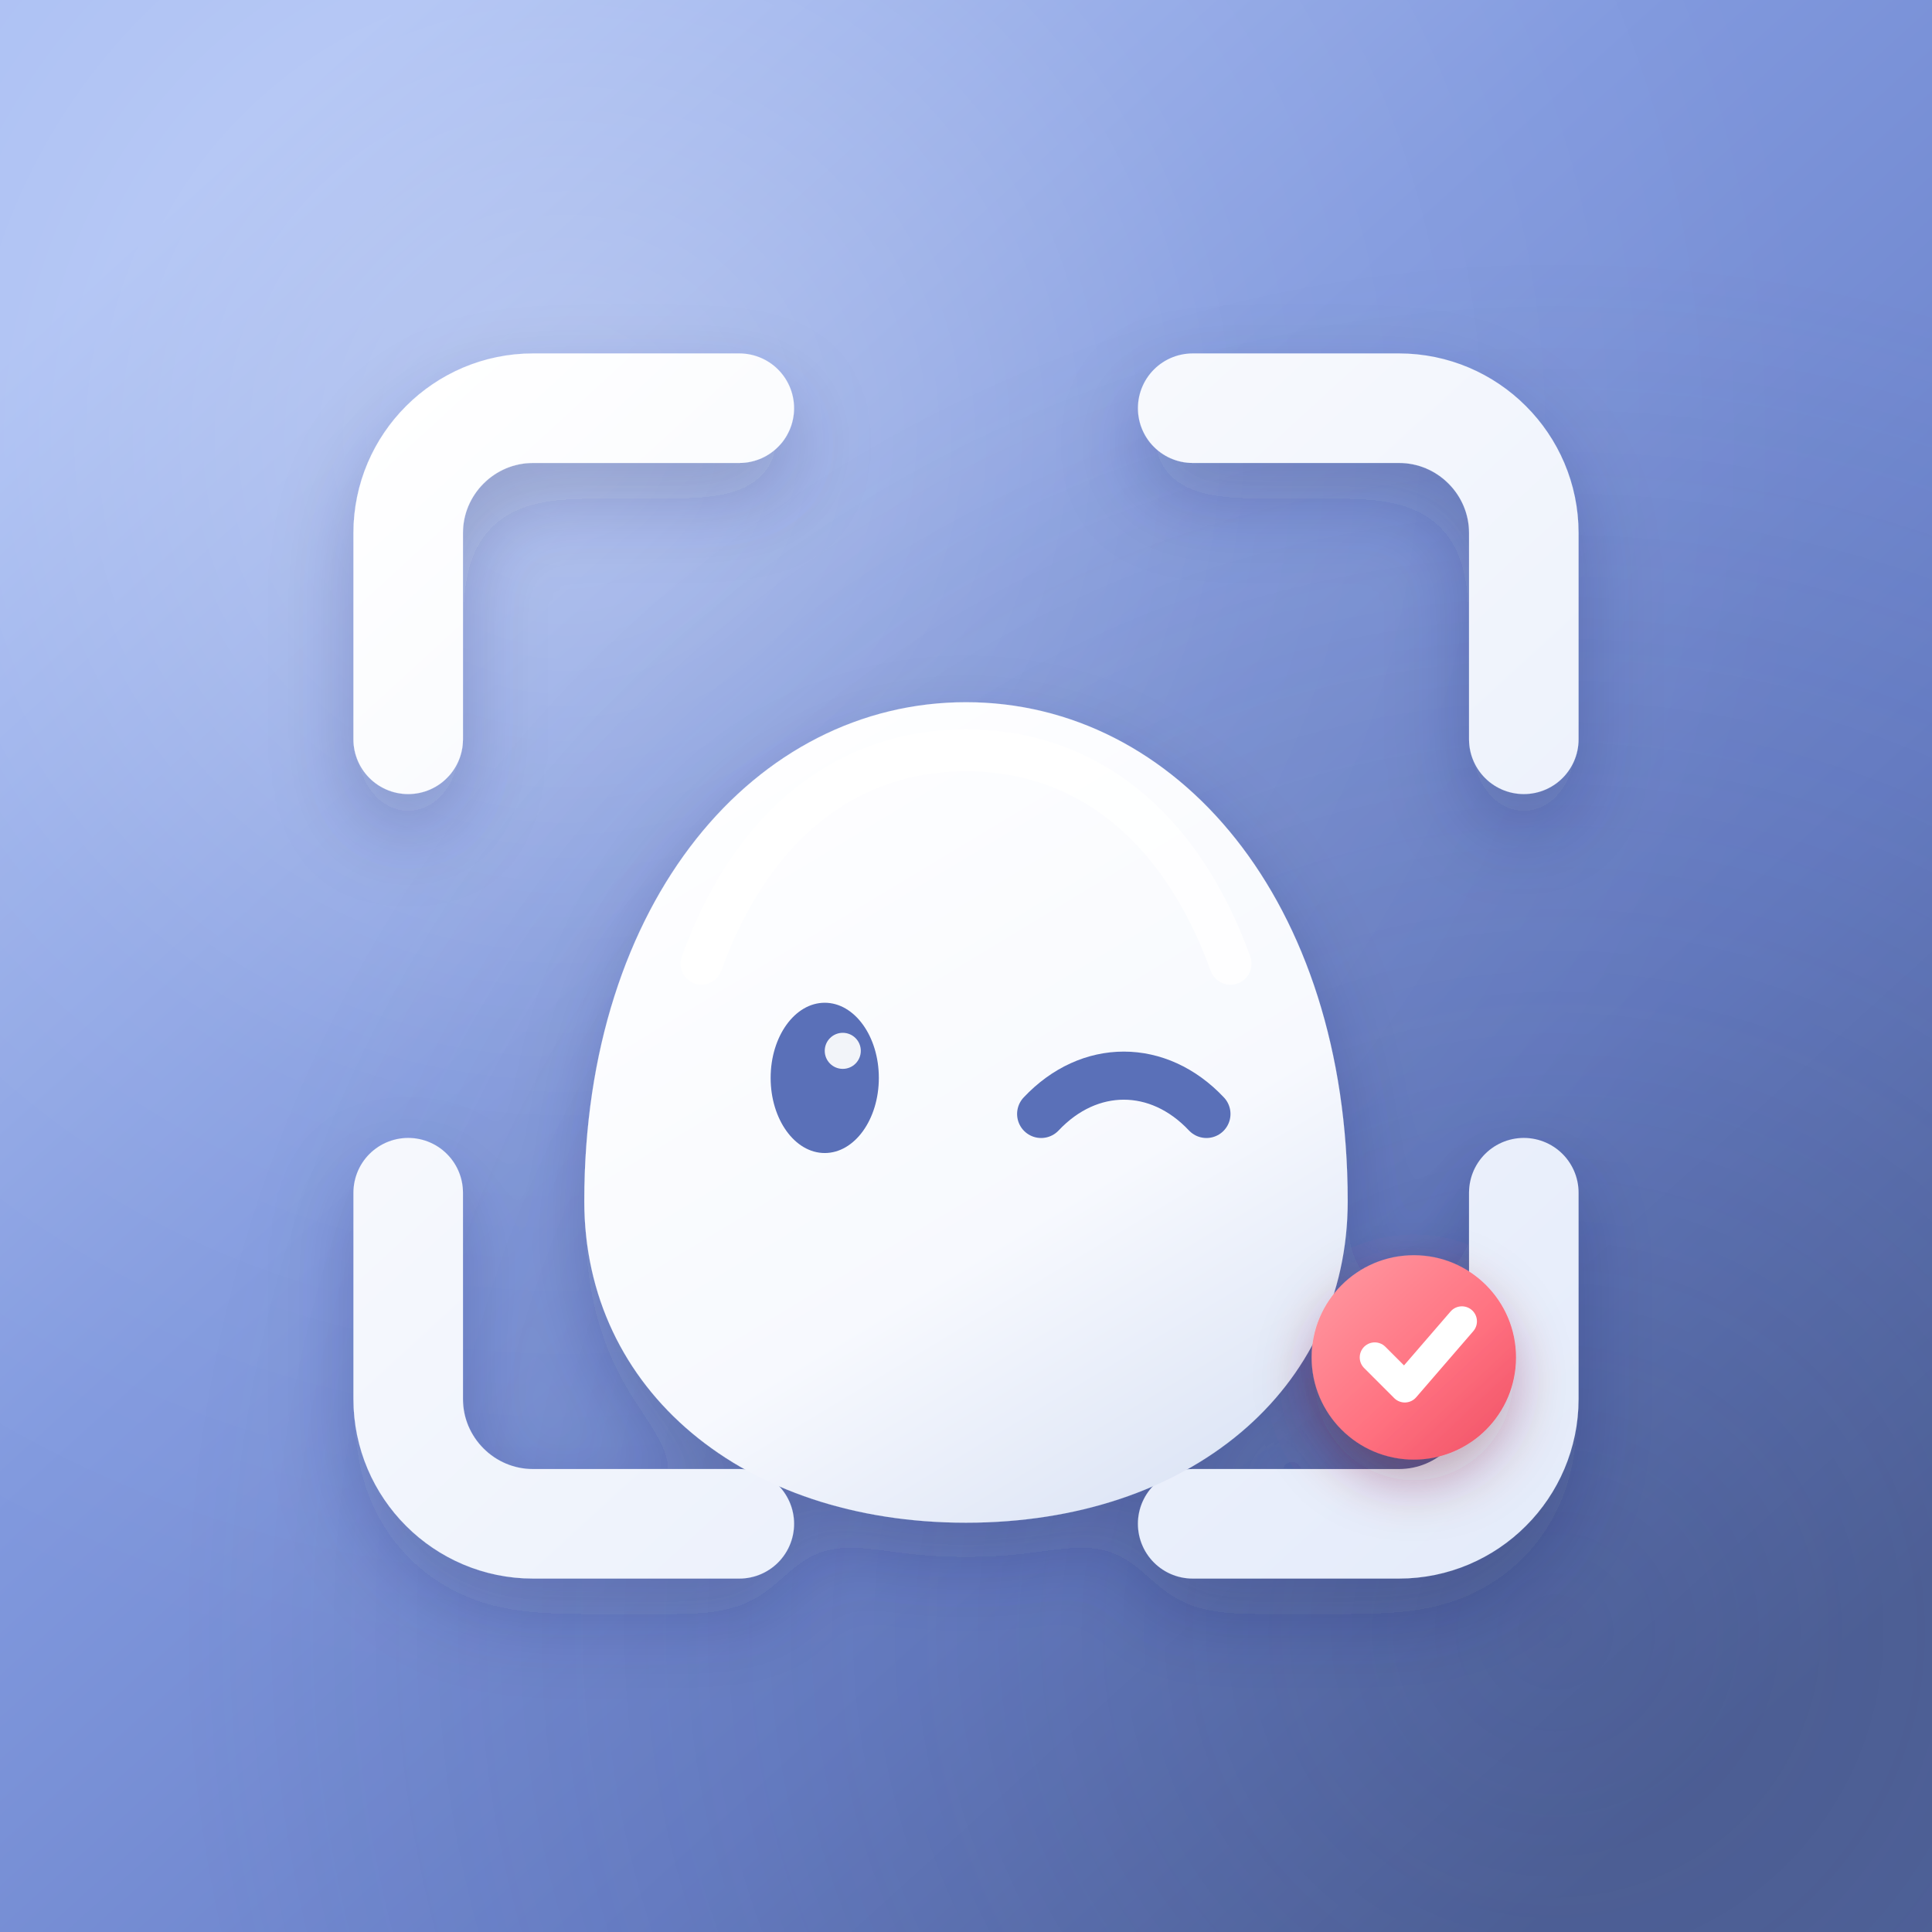
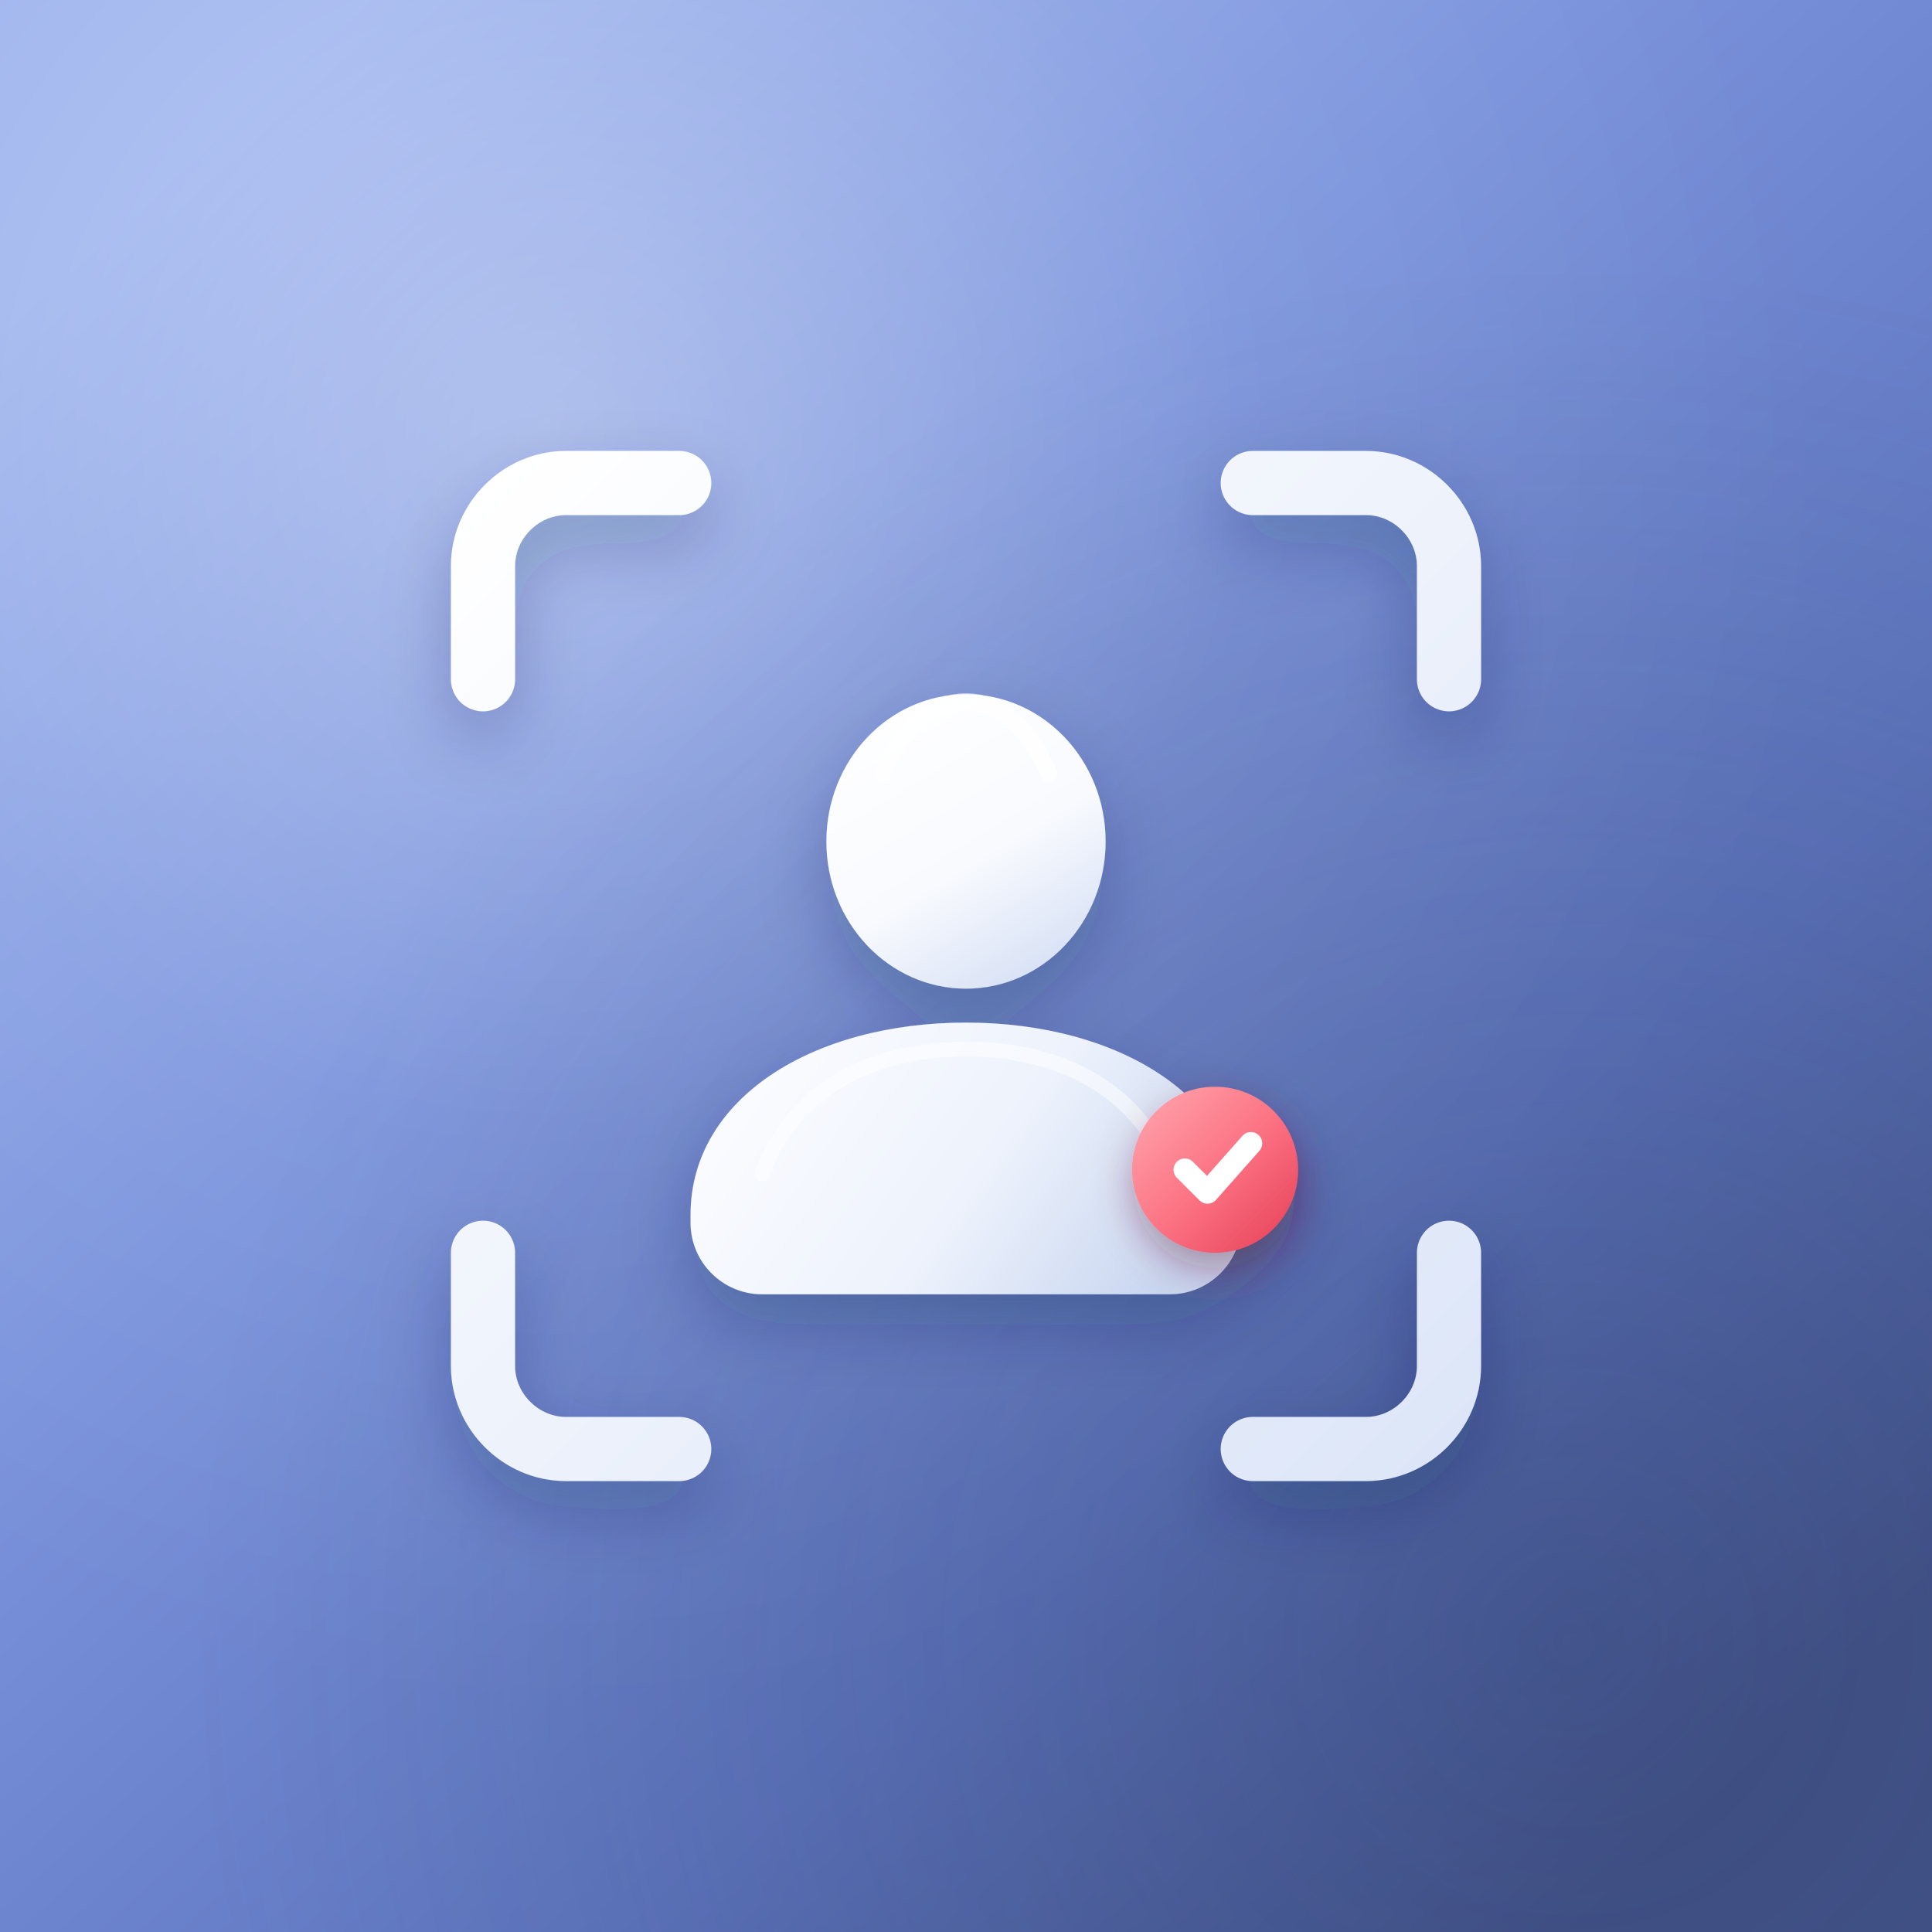
<svg xmlns="http://www.w3.org/2000/svg" width="1024" height="1024" viewBox="0 0 1024 1024" fill="none">
  <defs>
-     <linearGradient id="bg" x1="120" y1="80" x2="904" y2="944" gradientUnits="userSpaceOnUse">
-       <stop stop-color="#A9BEF3" />
-       <stop offset=".38" stop-color="#8199DE" />
-       <stop offset=".72" stop-color="#6A81C9" />
-       <stop offset="1" stop-color="#54679F" />
+     <linearGradient id="bg" x1="110" y1="70" x2="914" y2="954" gradientUnits="userSpaceOnUse">
+       <stop stop-color="#9DB3EE" />
+       <stop offset=".36" stop-color="#7A93DC" />
+       <stop offset=".72" stop-color="#5E75BE" />
+       <stop offset="1" stop-color="#46578F" />
    </linearGradient>
-     <radialGradient id="sheen" cx="0" cy="0" r="1" gradientTransform="translate(300 232) rotate(52) scale(660)" gradientUnits="userSpaceOnUse">
-       <stop stop-color="#FFFFFF" stop-opacity=".30" />
+     <radialGradient id="sheen" cx="0" cy="0" r="1" gradientTransform="translate(296 226) rotate(52) scale(672)" gradientUnits="userSpaceOnUse">
+       <stop stop-color="#FFFFFF" stop-opacity=".32" />
      <stop offset=".55" stop-color="#FFFFFF" stop-opacity=".07" />
      <stop offset="1" stop-color="#FFFFFF" stop-opacity="0" />
    </radialGradient>
-     <radialGradient id="vignette" cx="0" cy="0" r="1" gradientTransform="translate(820 860) rotate(-135) scale(720)" gradientUnits="userSpaceOnUse">
-       <stop stop-color="#2E3C6B" stop-opacity=".26" />
-       <stop offset="1" stop-color="#2E3C6B" stop-opacity="0" />
+     <radialGradient id="vignette" cx="0" cy="0" r="1" gradientTransform="translate(838 876) rotate(-135) scale(742)" gradientUnits="userSpaceOnUse">
+       <stop stop-color="#27345E" stop-opacity=".30" />
+       <stop offset="1" stop-color="#27345E" stop-opacity="0" />
    </radialGradient>
-     <linearGradient id="frame" x1="300" y1="280" x2="740" y2="760" gradientUnits="userSpaceOnUse">
+     <linearGradient id="frame" x1="256" y1="256" x2="768" y2="768" gradientUnits="userSpaceOnUse">
      <stop stop-color="#FFFFFF" />
-       <stop offset="1" stop-color="#E4EBFA" />
+       <stop offset="1" stop-color="#DDE6F8" />
    </linearGradient>
-     <linearGradient id="face" x1="430" y1="430" x2="600" y2="712" gradientUnits="userSpaceOnUse">
+     <linearGradient id="head" x1="468" y1="366" x2="558" y2="518" gradientUnits="userSpaceOnUse">
      <stop stop-color="#FFFFFF" />
-       <stop offset=".62" stop-color="#F7F9FE" />
-       <stop offset="1" stop-color="#D8E1F4" />
+       <stop offset=".58" stop-color="#F8FAFE" />
+       <stop offset="1" stop-color="#D6E0F5" />
    </linearGradient>
-     <linearGradient id="badge" x1="632" y1="620" x2="694" y2="686" gradientUnits="userSpaceOnUse">
-       <stop stop-color="#FF97A0" />
-       <stop offset=".55" stop-color="#FF7180" />
-       <stop offset="1" stop-color="#EF4E63" />
+     <linearGradient id="shoulder" x1="410" y1="540" x2="614" y2="686" gradientUnits="userSpaceOnUse">
+       <stop stop-color="#FBFCFF" />
+       <stop offset=".55" stop-color="#EDF2FC" />
+       <stop offset="1" stop-color="#C9D6F0" />
    </linearGradient>
-     <filter id="lift" x="120" y="180" width="820" height="760" filterUnits="userSpaceOnUse">
-       <feDropShadow dx="0" dy="14" stdDeviation="16" flood-color="#1F2C55" flood-opacity=".22" />
+     <linearGradient id="badge" x1="617" y1="583" x2="687" y2="653" gradientUnits="userSpaceOnUse">
+       <stop stop-color="#FF9AA4" />
+       <stop offset=".52" stop-color="#FB6F80" />
+       <stop offset="1" stop-color="#E8455C" />
+     </linearGradient>
+     <filter id="lift" x="180" y="200" width="680" height="660" filterUnits="userSpaceOnUse">
+       <feDropShadow dx="0" dy="16" stdDeviation="18" flood-color="#1B2749" flood-opacity=".24" />
    </filter>
-     <filter id="liftSm" x="560" y="540" width="240" height="260" filterUnits="userSpaceOnUse">
-       <feDropShadow dx="0" dy="8" stdDeviation="9" flood-color="#7A1E33" flood-opacity=".34" />
+     <filter id="liftSm" x="570" y="536" width="200" height="200" filterUnits="userSpaceOnUse">
+       <feDropShadow dx="0" dy="9" stdDeviation="10" flood-color="#6E1A2E" flood-opacity=".38" />
    </filter>
  </defs>
  <rect width="1024" height="1024" fill="url(#bg)" />
  <rect width="1024" height="1024" fill="url(#sheen)" />
  <rect width="1024" height="1024" fill="url(#vignette)" />
-   <g transform="translate(-179.2 -179.2) scale(1.35)" filter="url(#lift)">
-     <g stroke="url(#frame)" stroke-width="43" stroke-linecap="round" fill="none">
-       <path d="M293 423V342C293 315 315 293 342 293H423" />
-       <path d="M601 293H682C709 293 731 315 731 342V423" />
-       <path d="M731 601V682C731 709 709 731 682 731H601" />
-       <path d="M423 731H342C315 731 293 709 293 682V601" />
+   <g filter="url(#lift)">
+     <g stroke="url(#frame)" stroke-width="34" stroke-linecap="round" fill="none">
+       <path d="M256 360V300C256 276 276 256 300 256H360" />
+       <path d="M664 256H724C748 256 768 276 768 300V360" />
+       <path d="M768 664V724C768 748 748 768 724 768H664" />
+       <path d="M360 768H300C276 768 256 748 256 724V664" />
    </g>
-     <g id="portrait" transform="translate(-92.16 -102.51) scale(1.18)">
-       <path d="M385 599C385 499 442 433 512 433C582 433 639 499 639 599C639 662 586 706 512 706C438 706 385 662 385 599Z" fill="url(#face)" />
-       <path d="M424 520C441 473 473 449 512 449C551 449 583 473 600 520" stroke="#FFFFFF" stroke-opacity=".85" stroke-width="14" stroke-linecap="round" fill="none" />
-       <ellipse cx="465" cy="558" rx="18" ry="25" fill="#5A70B8" />
-       <circle cx="471" cy="549" r="6" fill="#FFFFFF" opacity=".92" />
-       <path d="M537 570C553 553 576 553 592 570" stroke="#5A70B8" stroke-width="16" stroke-linecap="round" fill="none" />
-       <g filter="url(#liftSm)">
-         <circle cx="661" cy="651" r="34" fill="url(#badge)" />
-         <path d="M648 651L658 661L677 639" stroke="#FFF" stroke-width="10" stroke-linecap="round" stroke-linejoin="round" fill="none" />
-       </g>
+     <ellipse cx="512" cy="446" rx="74" ry="78" fill="url(#head)" />
+     <path d="M468 410C479 385 494 372 512 372C530 372 545 385 556 410" stroke="#FFFFFF" stroke-opacity=".7" stroke-width="9" stroke-linecap="round" fill="none" />
+     <path d="M366 648V644C366 582 431 542 512 542C593 542 658 582 658 644V648              C658 669 641 686 620 686H404C383 686 366 669 366 648Z" fill="url(#shoulder)" />
+     <path d="M404 622C419 580 459 556 512 556C565 556 605 580 620 622" stroke="#FFFFFF" stroke-opacity=".5" stroke-width="8" stroke-linecap="round" fill="none" />
+     <g filter="url(#liftSm)">
+       <circle cx="644" cy="620" r="44" fill="url(#badge)" />
+       <path d="M628 620L640 632L663 606" stroke="#FFFFFF" stroke-width="12" stroke-linecap="round" stroke-linejoin="round" fill="none" />
    </g>
  </g>
</svg>
